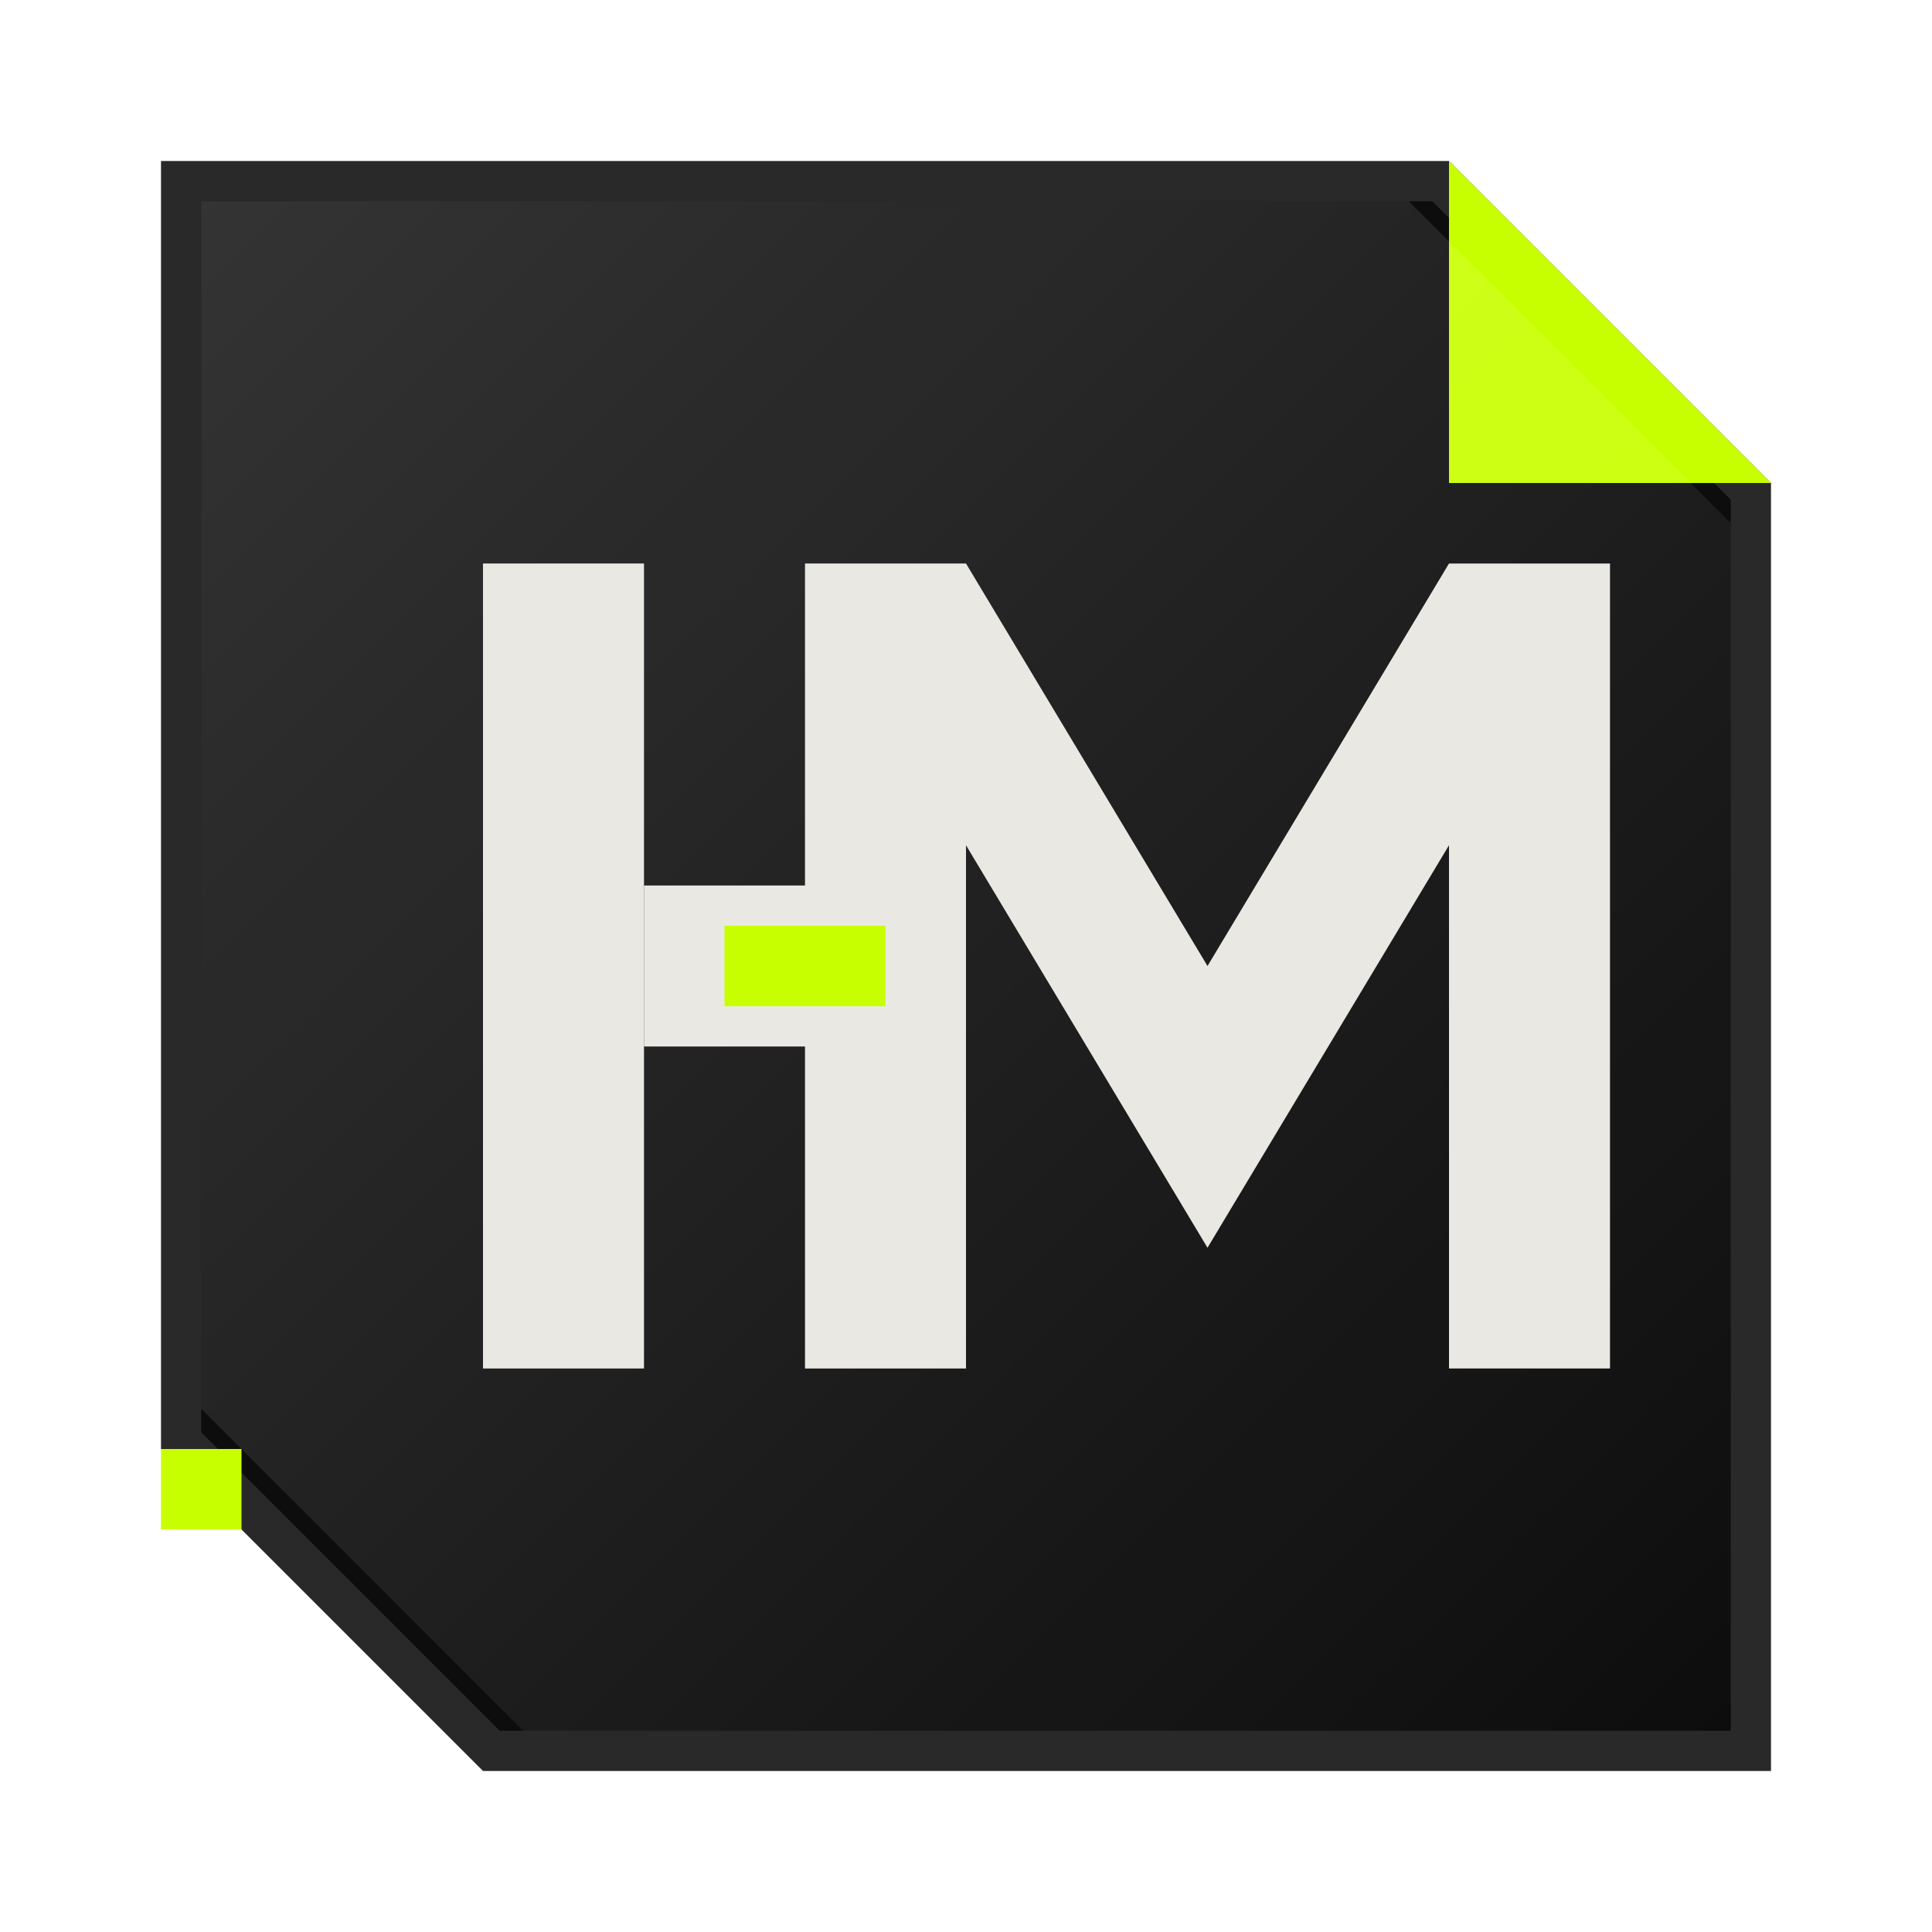
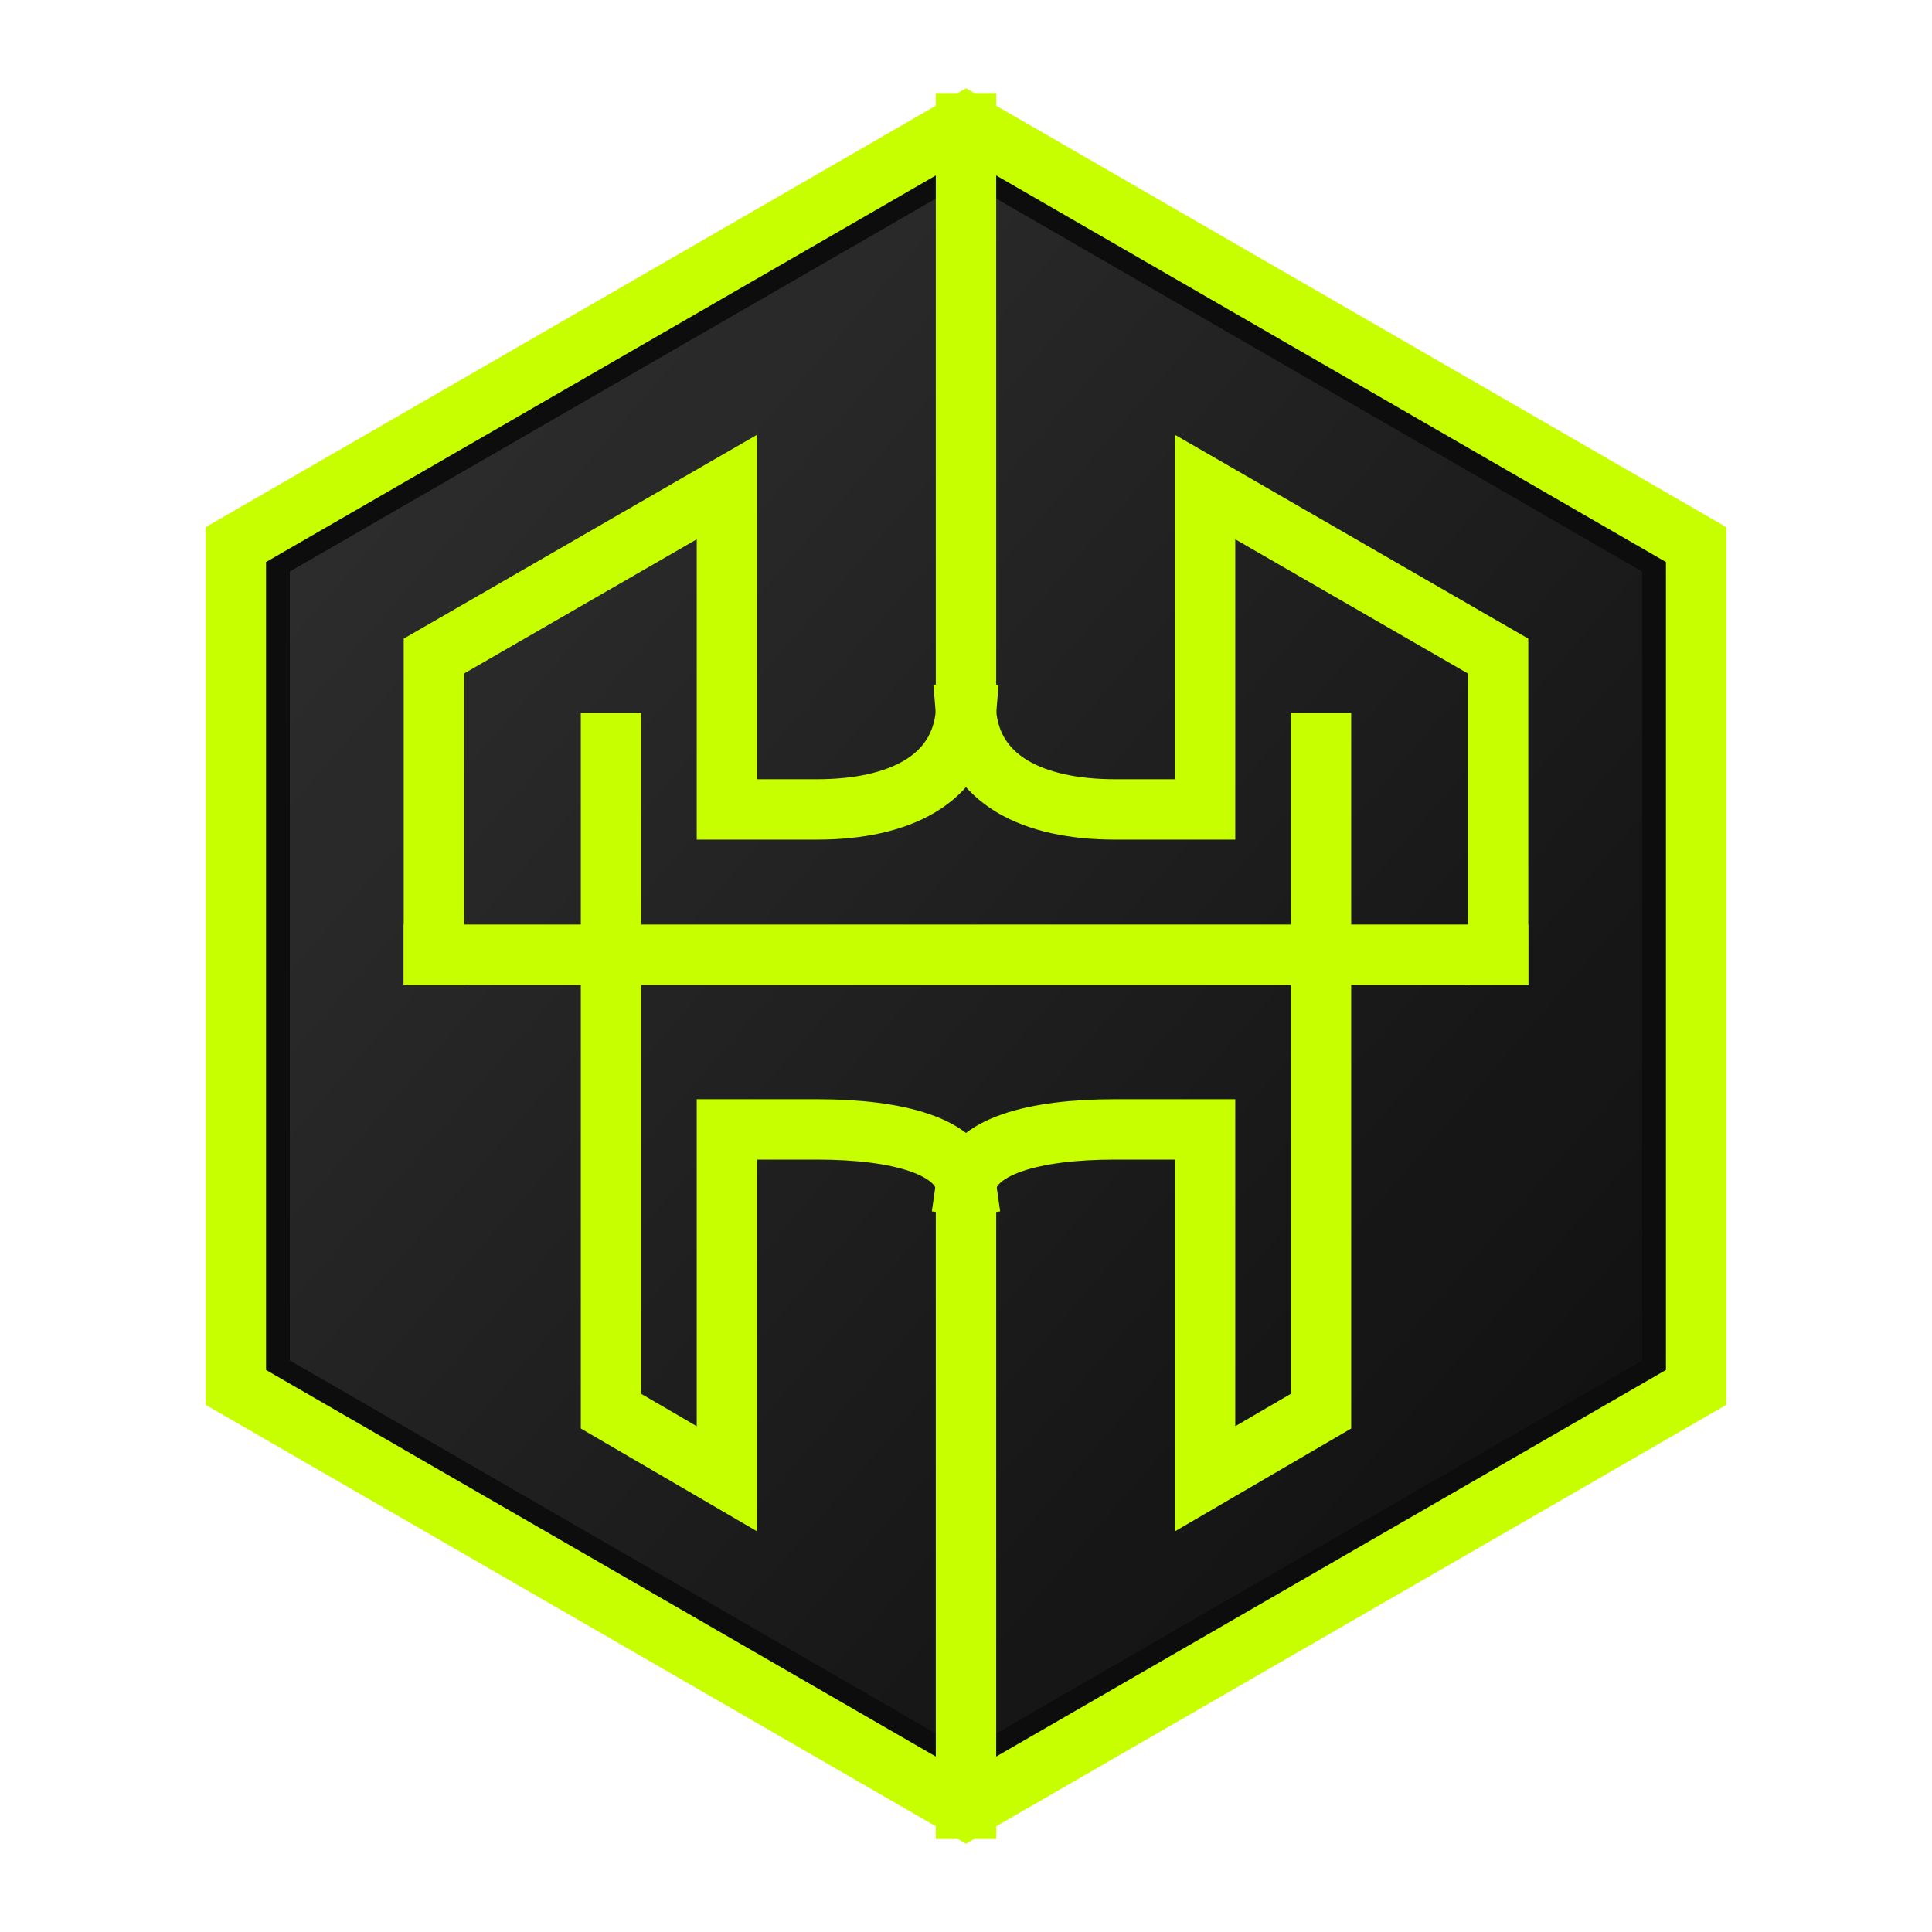
<svg xmlns="http://www.w3.org/2000/svg" viewBox="0 0 48 48" width="48" height="48" fill="none">
  <defs>
    <linearGradient id="hm-sheen" x1="0%" y1="0%" x2="100%" y2="100%">
-       <stop offset="0%" stop-color="#FFFFFF" stop-opacity="0.16" />
+       <stop offset="0%" stop-color="#FFFFFF" stop-opacity="0.15" />
      <stop offset="100%" stop-color="#FFFFFF" stop-opacity="0" />
    </linearGradient>
  </defs>
-   <polygon points="4,4 36,4 44,12 44,44 12,44 4,36" fill="#0D0D0D" stroke="rgba(255,255,255,0.12)" stroke-width="2" stroke-linejoin="round" />
-   <polygon points="36,4 44,12 36,12" fill="#C8FF00" />
-   <polygon points="5,5 35,5 43,13 43,43 13,43 5,35" fill="url(#hm-sheen)" />
-   <path d="M12 14H16V34H12V14Z" fill="#EAE8E3" />
-   <path d="M16 22H24V26H16V22Z" fill="#EAE8E3" />
-   <path d="M20 14H24V34H20V14Z" fill="#EAE8E3" />
-   <path d="M24 14L30 24L36 14H40V34H36V21L30 31L24 21V14Z" fill="#EAE8E3" />
-   <rect x="18" y="23" width="4" height="2" fill="#C8FF00" />
-   <rect x="4" y="36" width="2" height="2" fill="#C8FF00" />
+   <polygon points="24,3.06 42.14,13.53 42.14,34.47 24,44.94 5.86,34.47 5.86,13.53" fill="#0D0D0D" stroke="#C8FF00" stroke-width="1.5" stroke-linejoin="miter" stroke-miterlimit="4" />
+   <polygon points="24,4.5 40.8,14.2 40.8,33.8 24,43.5 7.2,33.8 7.2,14.2" fill="url(#hm-sheen)" />
+   <line x1="24" y1="3.06" x2="24" y2="17.7" stroke="#C8FF00" stroke-width="1.5" stroke-linecap="square" />
+   <line x1="24" y1="29.46" x2="24" y2="44.94" stroke="#C8FF00" stroke-width="1.5" stroke-linecap="square" />
+   <line x1="10.78" y1="23.72" x2="37.22" y2="23.72" stroke="#C8FF00" stroke-width="1.5" stroke-linecap="square" />
+   <path d="M 10.78 23.72 L 10.78 16.3 L 18.06 12.1 L 18.06 20.11 L 20.3 20.11 C 22.32 20.11 23.86 19.38 24 17.7" stroke="#C8FF00" stroke-width="1.5" stroke-linejoin="miter" stroke-linecap="square" fill="none" />
+   <path d="M 37.22 23.72 L 37.22 16.3 L 29.94 12.1 L 29.94 20.11 L 27.7 20.11 C 25.68 20.11 24.14 19.38 24 17.7" stroke="#C8FF00" stroke-width="1.5" stroke-linejoin="miter" stroke-linecap="square" fill="none" />
+   <path d="M 15.18 18.46 L 15.18 35.06 L 18.06 36.74 L 18.06 28.06 L 20.3 28.06 C 22.32 28.06 23.86 28.48 24 29.46" stroke="#C8FF00" stroke-width="1.5" stroke-linejoin="miter" stroke-linecap="square" fill="none" />
+   <path d="M 32.82 18.46 L 32.82 35.06 L 29.94 36.74 L 29.94 28.06 L 27.7 28.06 C 25.68 28.06 24.14 28.48 24 29.46" stroke="#C8FF00" stroke-width="1.5" stroke-linejoin="miter" stroke-linecap="square" fill="none" />
</svg>
